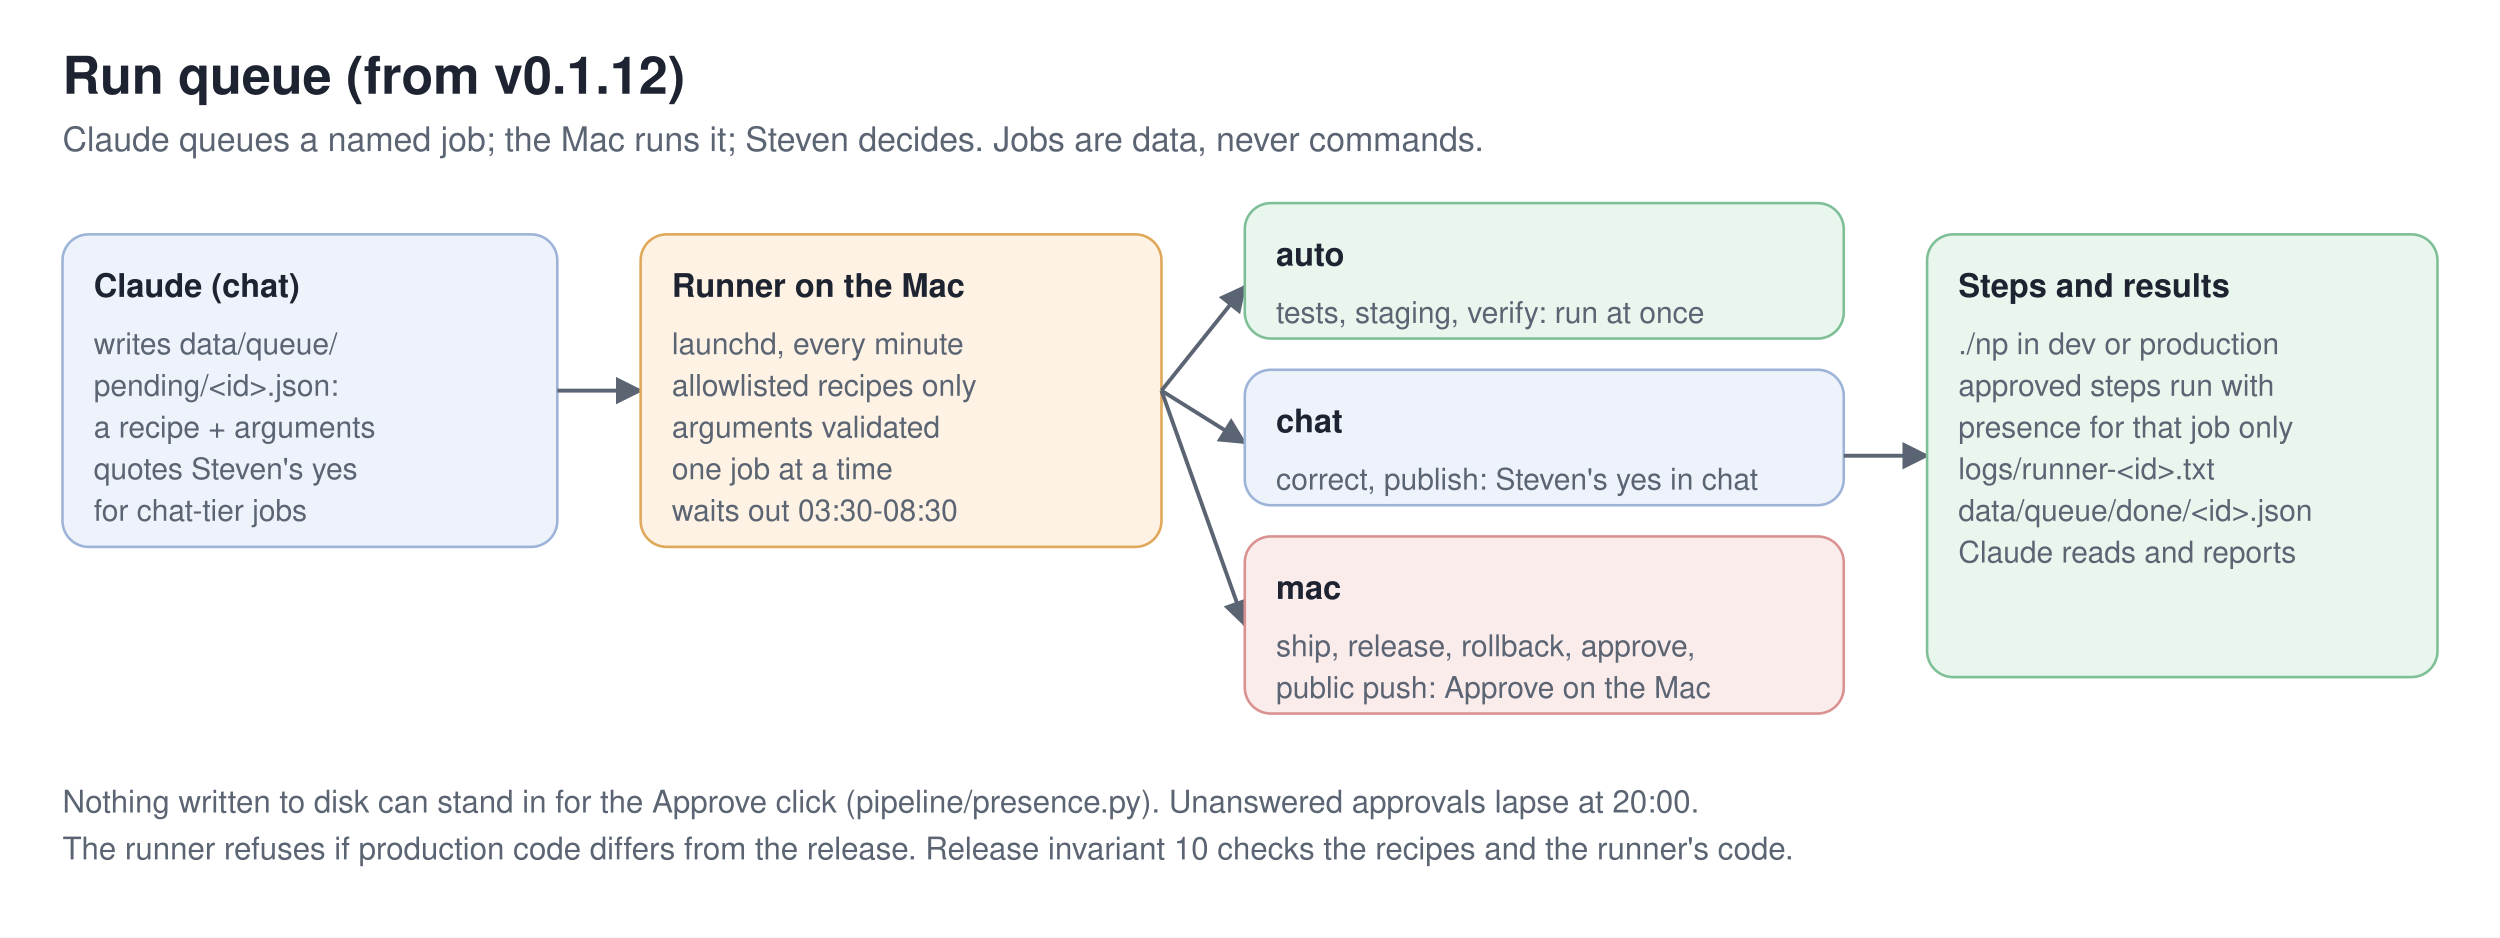
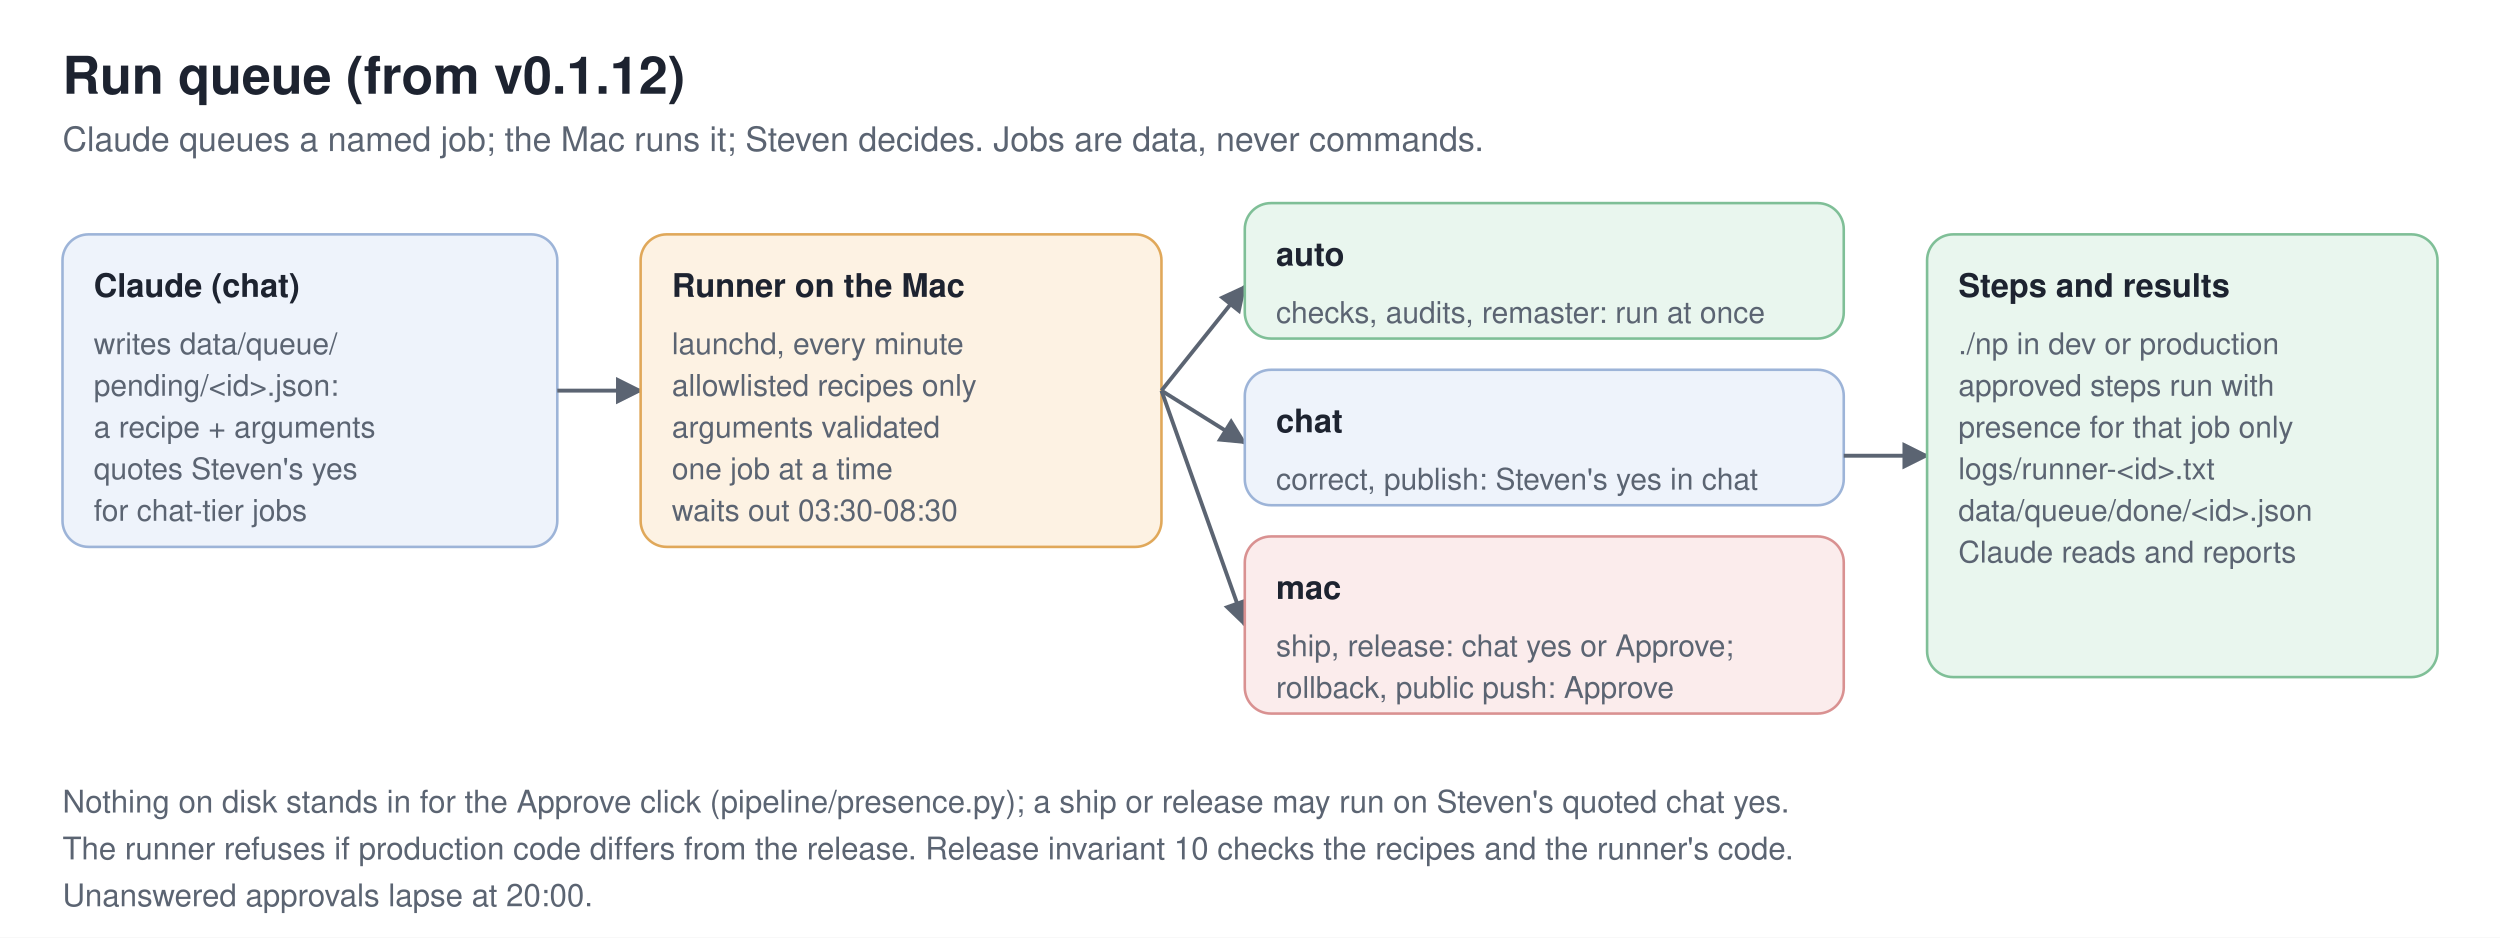
<svg xmlns="http://www.w3.org/2000/svg" viewBox="0 0 960 360" width="960" height="360" font-family="-apple-system, Segoe UI, Helvetica, Arial, sans-serif">
  <defs>
    <marker id="a" viewBox="0 0 10 10" refX="9" refY="5" markerWidth="7" markerHeight="7" orient="auto">
      <path d="M0,0 L10,5 L0,10 z" fill="#5b6472" />
    </marker>
  </defs>
  <rect width="960" height="360" fill="#ffffff" />
  <text x="24" y="36" font-size="20" font-weight="700" fill="#1d2330">Run queue (from v0.1.12)</text>
  <text x="24" y="58" font-size="13" fill="#5b6472">Claude queues a named job; the Mac runs it; Steven decides. Jobs are data, never commands.</text>
  <g font-size="12.5" fill="#1d2330">
    <rect x="24" y="90" width="190" height="120" rx="10" fill="#eef3fb" stroke="#9db4d8" />
    <text x="36" y="114" font-weight="700">Claude (chat)</text>
    <text x="36" y="136" font-size="11.5" fill="#5b6472">writes data/queue/</text>
    <text x="36" y="152" font-size="11.5" fill="#5b6472">pending/&lt;id&gt;.json:</text>
    <text x="36" y="168" font-size="11.5" fill="#5b6472">a recipe + arguments</text>
    <text x="36" y="184" font-size="11.5" fill="#5b6472">quotes Steven's yes</text>
    <text x="36" y="200" font-size="11.5" fill="#5b6472">for chat-tier jobs</text>
    <line x1="214" y1="150" x2="246" y2="150" stroke="#5b6472" stroke-width="1.5" marker-end="url(#a)" />
    <rect x="246" y="90" width="200" height="120" rx="10" fill="#fdf2e3" stroke="#e0a85a" />
    <text x="258" y="114" font-weight="700">Runner on the Mac</text>
    <text x="258" y="136" font-size="11.5" fill="#5b6472">launchd, every minute</text>
    <text x="258" y="152" font-size="11.5" fill="#5b6472">allowlisted recipes only</text>
    <text x="258" y="168" font-size="11.5" fill="#5b6472">arguments validated</text>
    <text x="258" y="184" font-size="11.5" fill="#5b6472">one job at a time</text>
    <text x="258" y="200" font-size="11.5" fill="#5b6472">waits out 03:30-08:30</text>
    <line x1="446" y1="150" x2="478" y2="110" stroke="#5b6472" stroke-width="1.5" marker-end="url(#a)" />
    <line x1="446" y1="150" x2="478" y2="170" stroke="#5b6472" stroke-width="1.5" marker-end="url(#a)" />
    <line x1="446" y1="150" x2="478" y2="240" stroke="#5b6472" stroke-width="1.5" marker-end="url(#a)" />
    <rect x="478" y="78" width="230" height="52" rx="10" fill="#e9f6ee" stroke="#7fbf97" />
    <text x="490" y="102" font-weight="700">auto</text>
-     <text x="490" y="124" font-size="11.5" fill="#5b6472">tests, staging, verify: run at once</text>
+     <text x="490" y="124" font-size="11.5" fill="#5b6472">checks, audits, remaster: run at once</text>
    <rect x="478" y="142" width="230" height="52" rx="10" fill="#eef3fb" stroke="#9db4d8" />
    <text x="490" y="166" font-weight="700">chat</text>
    <text x="490" y="188" font-size="11.5" fill="#5b6472">correct, publish: Steven's yes in chat</text>
    <rect x="478" y="206" width="230" height="68" rx="10" fill="#fbecec" stroke="#d99191" />
    <text x="490" y="230" font-weight="700">mac</text>
-     <text x="490" y="252" font-size="11.5" fill="#5b6472">ship, release, rollback, approve,</text>
-     <text x="490" y="268" font-size="11.5" fill="#5b6472">public push: Approve on the Mac</text>
+     <text x="490" y="252" font-size="11.5" fill="#5b6472">ship, release: chat yes or Approve;</text>
+     <text x="490" y="268" font-size="11.5" fill="#5b6472">rollback, public push: Approve</text>
    <line x1="708" y1="175" x2="740" y2="175" stroke="#5b6472" stroke-width="1.5" marker-end="url(#a)" />
    <rect x="740" y="90" width="196" height="170" rx="10" fill="#e9f6ee" stroke="#7fbf97" />
    <text x="752" y="114" font-weight="700">Steps and results</text>
    <text x="752" y="136" font-size="11.5" fill="#5b6472">./np in dev or production</text>
    <text x="752" y="152" font-size="11.5" fill="#5b6472">approved steps run with</text>
    <text x="752" y="168" font-size="11.5" fill="#5b6472">presence for that job only</text>
    <text x="752" y="184" font-size="11.5" fill="#5b6472">logs/runner-&lt;id&gt;.txt</text>
    <text x="752" y="200" font-size="11.5" fill="#5b6472">data/queue/done/&lt;id&gt;.json</text>
    <text x="752" y="216" font-size="11.5" fill="#5b6472">Claude reads and reports</text>
-     <text x="24" y="312" font-size="12" fill="#5b6472">Nothing written to disk can stand in for the Approve click (pipeline/presence.py). Unanswered approvals lapse at 20:00.</text>
+     <text x="24" y="312" font-size="12" fill="#5b6472">Nothing on disk stands in for the Approve click (pipeline/presence.py); a ship or release may run on Steven's quoted chat yes.</text>
    <text x="24" y="330" font-size="12" fill="#5b6472">The runner refuses if production code differs from the release. Release invariant 10 checks the recipes and the runner's code.</text>
+     <text x="24" y="348" font-size="12" fill="#5b6472">Unanswered approvals lapse at 20:00.</text>
  </g>
</svg>
